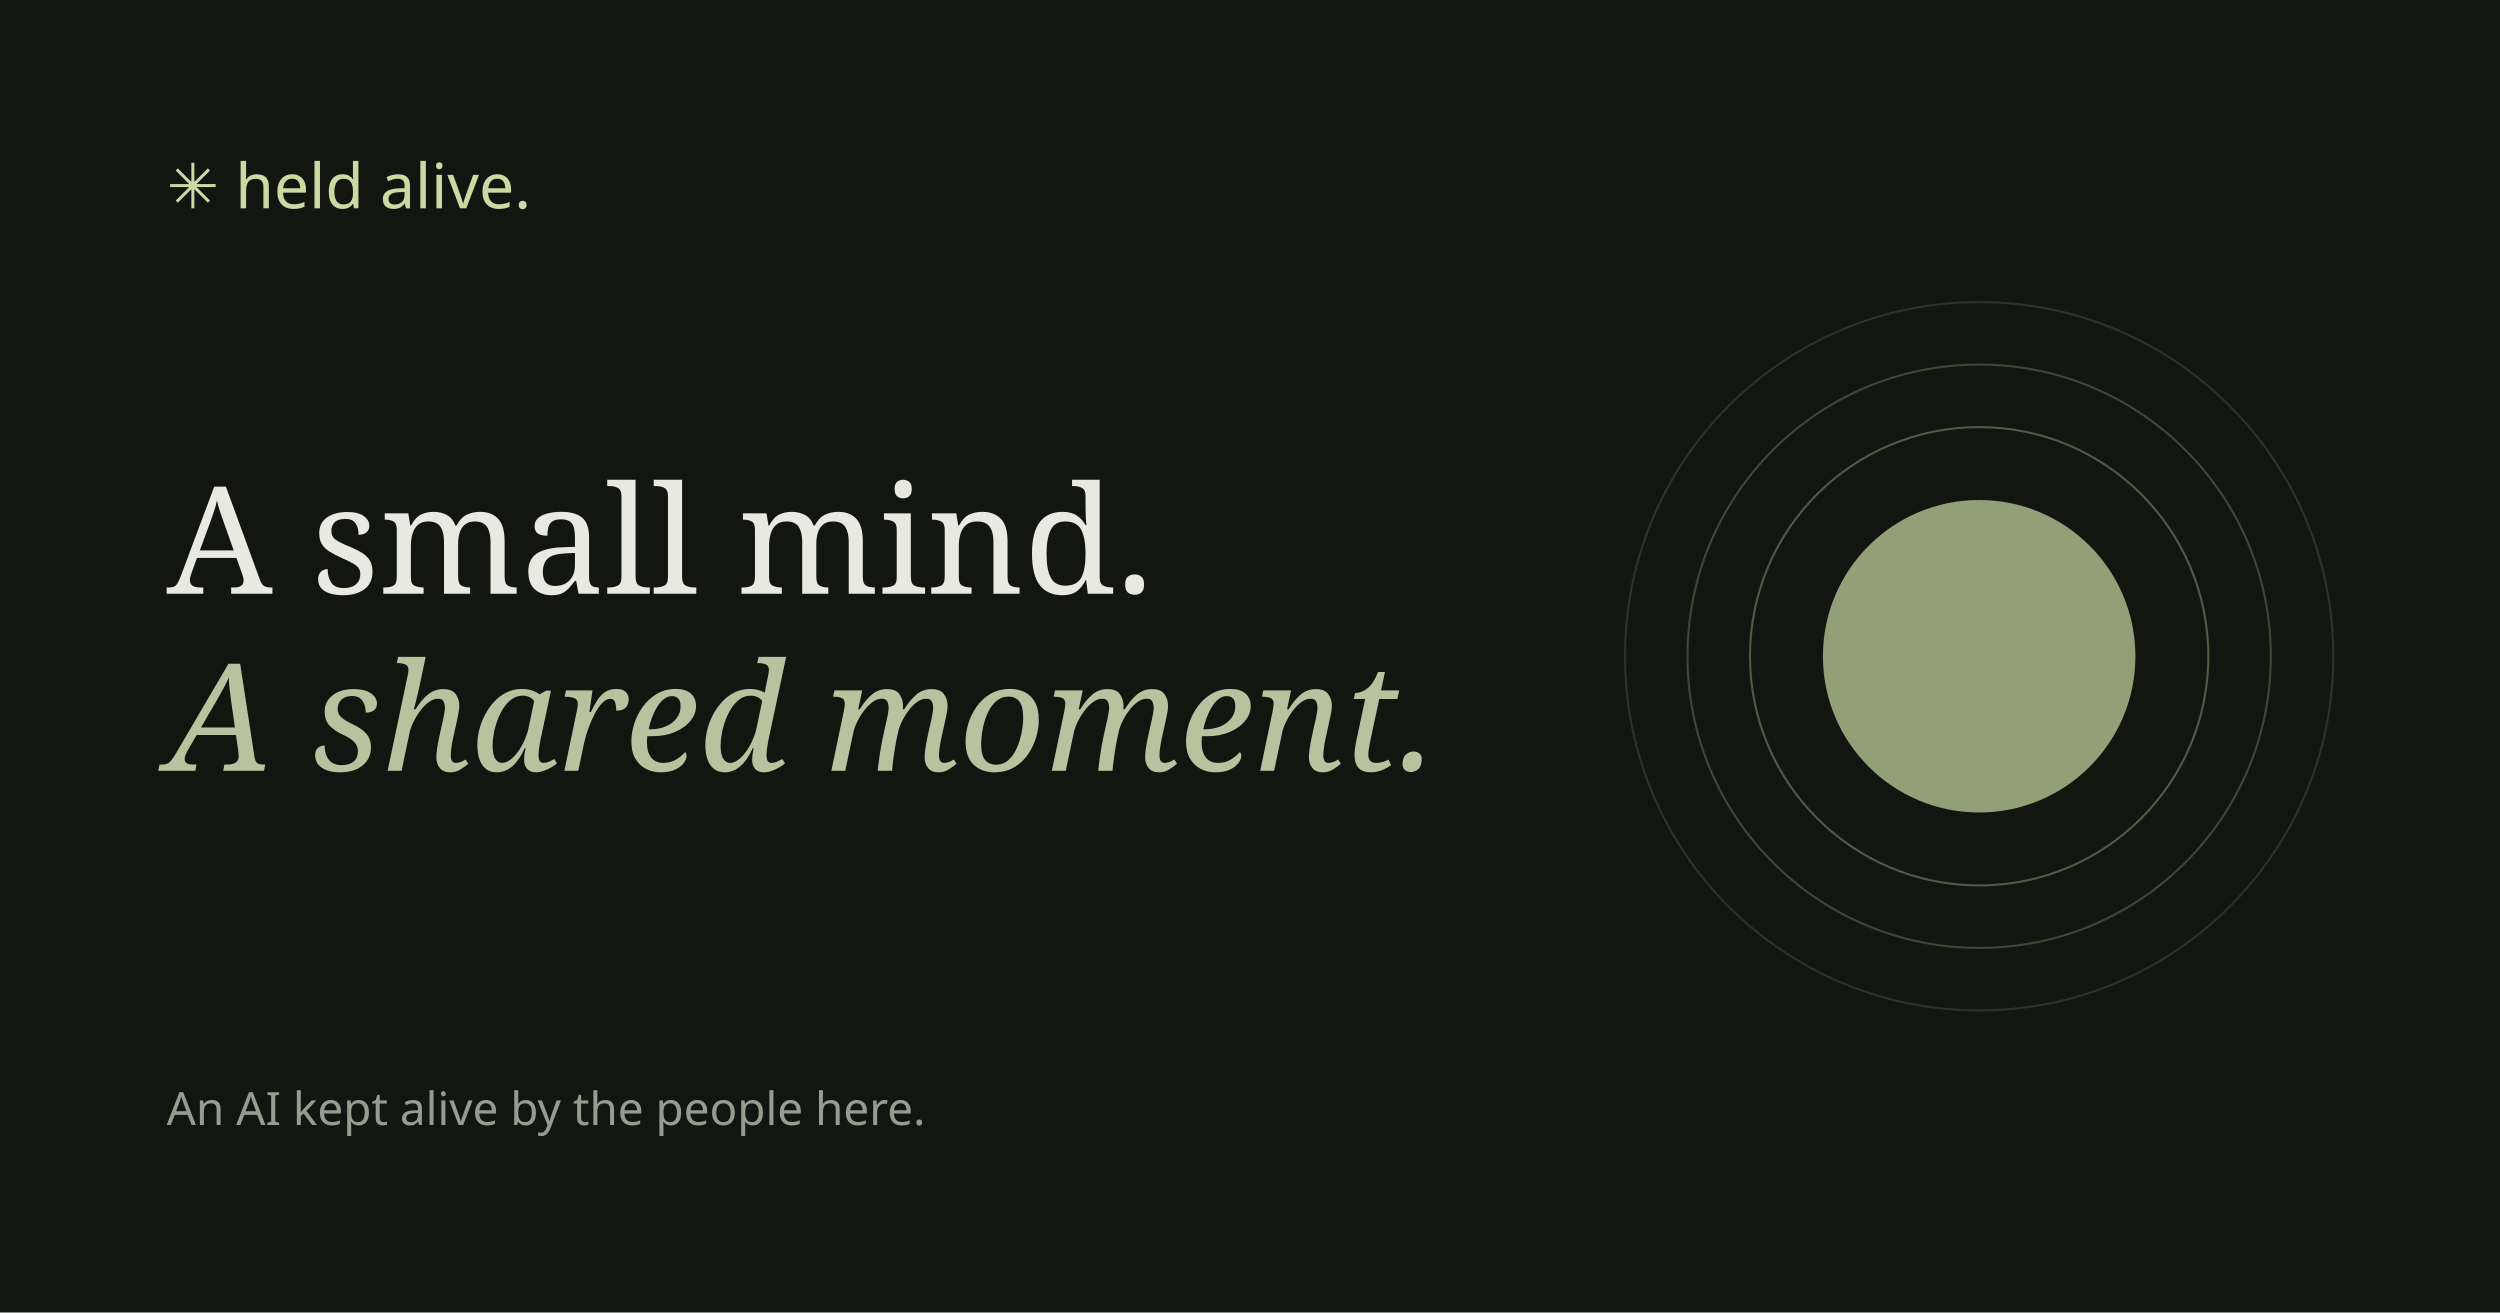
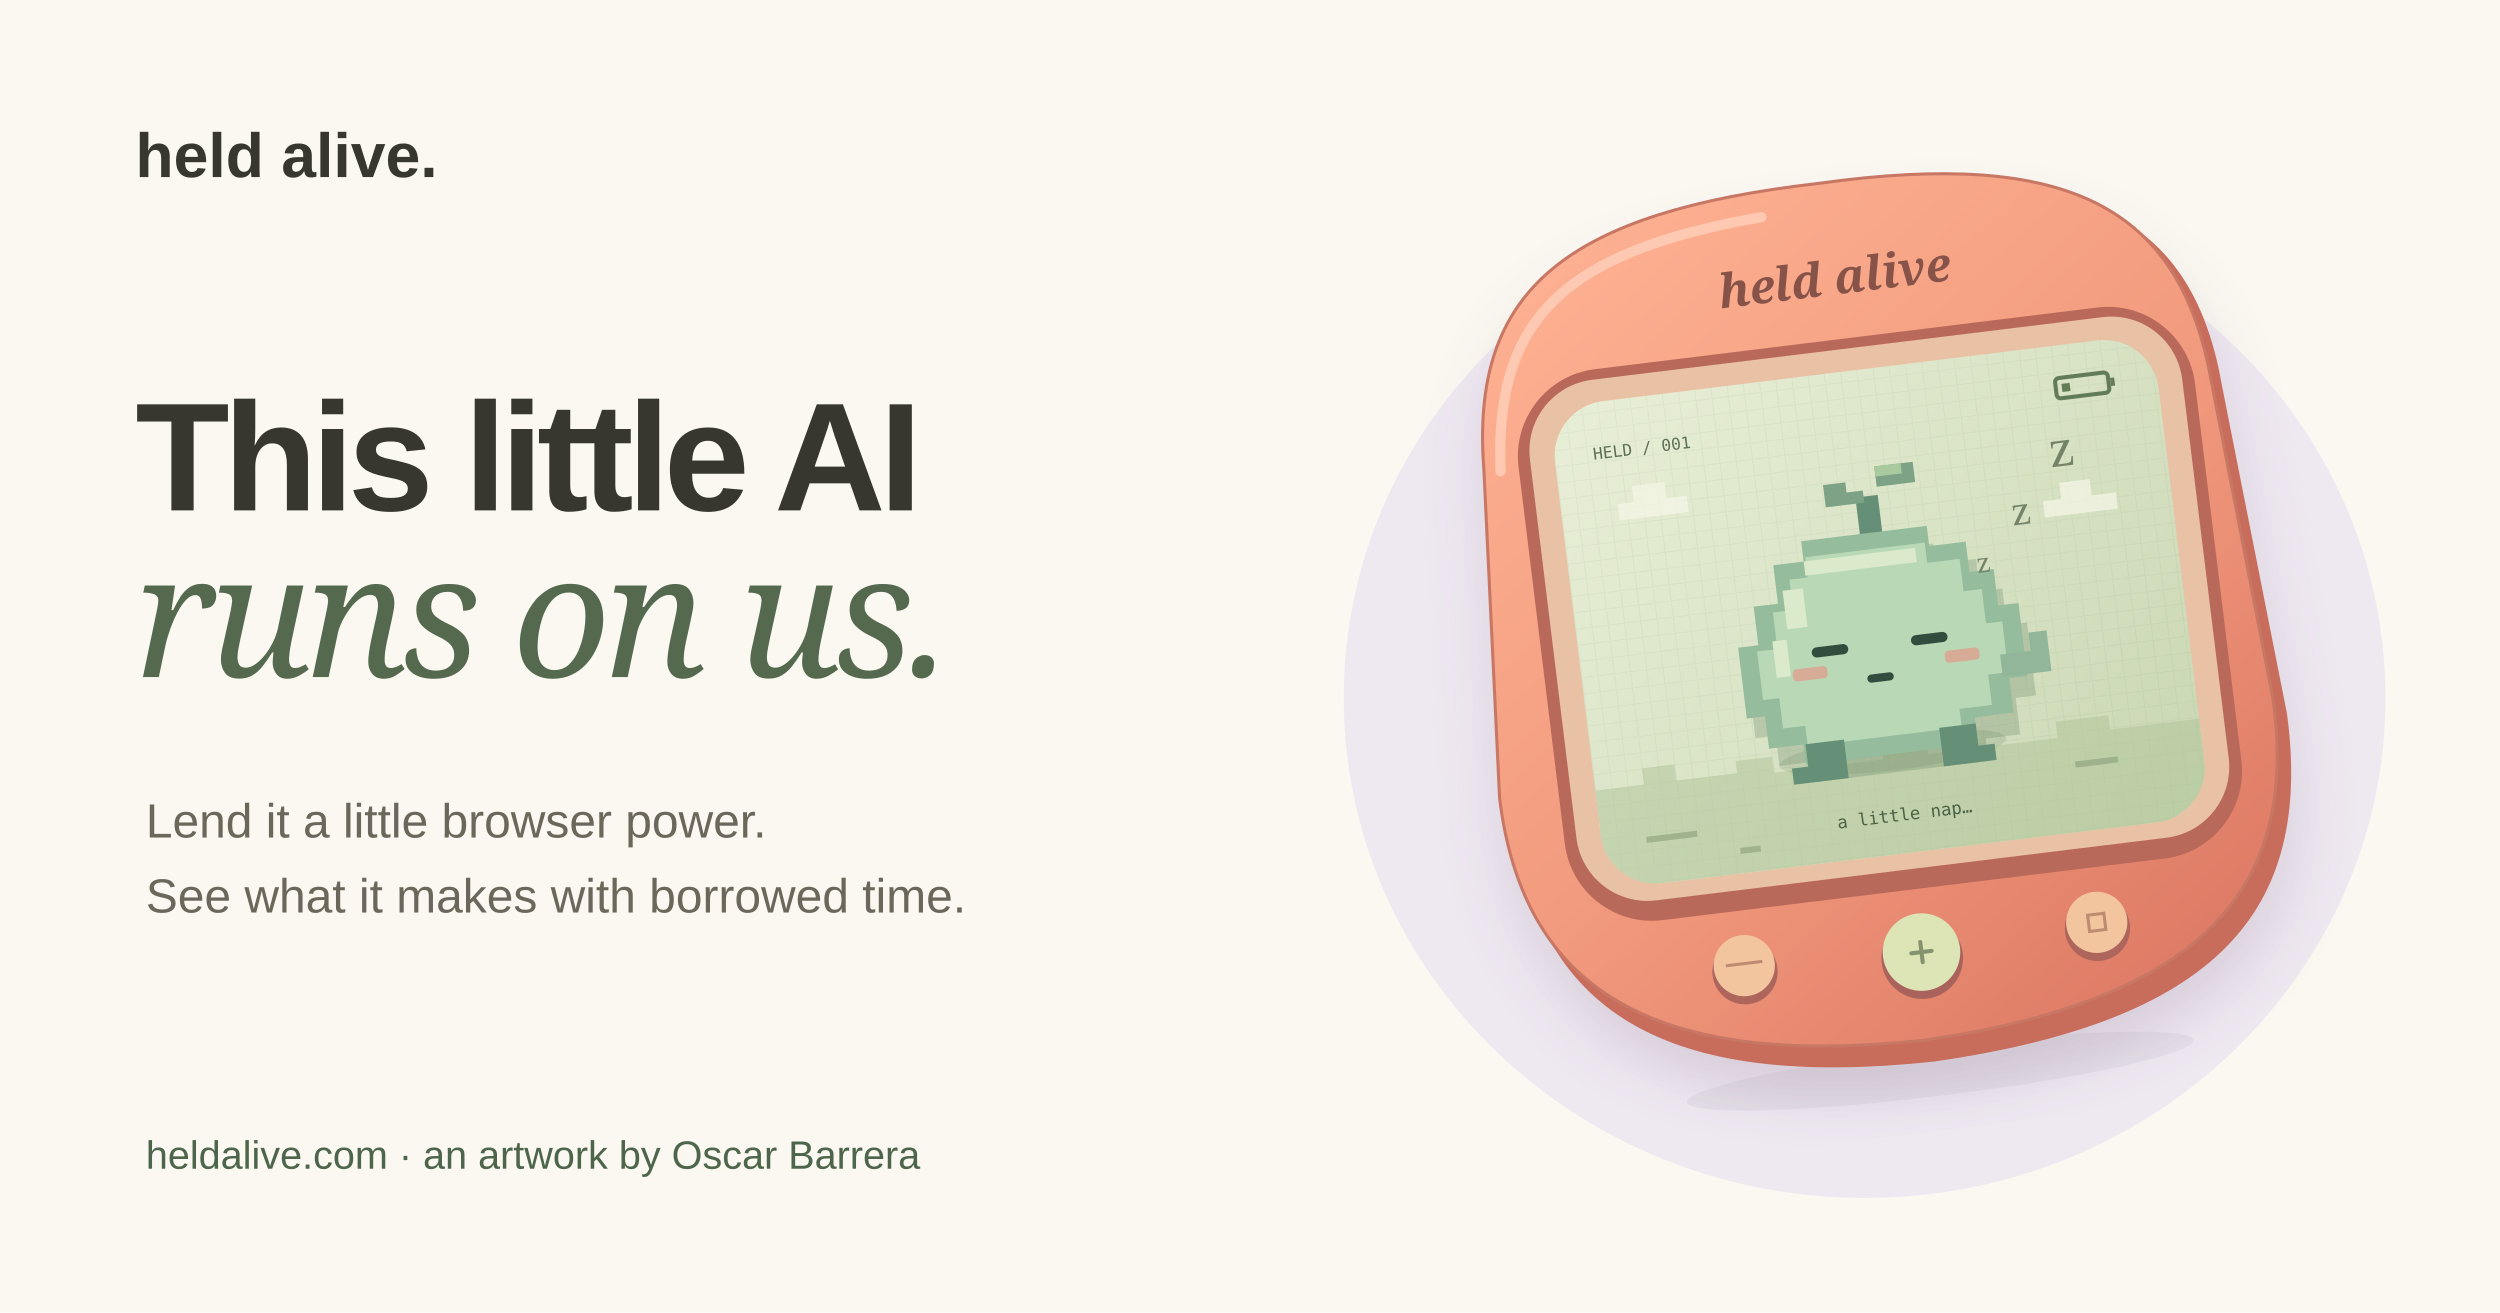
<svg xmlns="http://www.w3.org/2000/svg" width="1200" height="630" viewBox="0 0 1200 630">
-   <rect width="1200" height="630" fill="#121510" />
-   <g fill="none" stroke="#c9dba3">
-     <circle cx="950" cy="315" r="170" opacity=".15" />
-     <circle cx="950" cy="315" r="140" opacity=".25" />
-     <circle cx="950" cy="315" r="110" opacity=".35" />
+   <rect width="1200" height="630" fill="#faf8f1" />
+   <ellipse cx="895" cy="335" rx="250" ry="240" fill="#eee8f1" />
+   <text x="65" y="85" fill="#37362f" font-family="Arial,sans-serif" font-size="30" font-weight="700">held alive.</text>
+   <text x="65" y="245" fill="#37362f" font-family="Arial,sans-serif" font-size="74" font-weight="700" letter-spacing="-3">This little AI</text>
+   <text x="65" y="325" fill="#54694e" font-family="Georgia,serif" font-size="82" font-style="italic" letter-spacing="-3">runs on us.</text>
+   <text x="70" y="402" fill="#6b675b" font-family="Arial,sans-serif" font-size="23">Lend it a little browser power.</text>
+   <text x="70" y="438" fill="#6b675b" font-family="Arial,sans-serif" font-size="23">See what it makes with borrowed time.</text>
+   <text x="70" y="561" fill="#4d654b" font-family="Arial,sans-serif" font-size="19">heldalive.com · an artwork by Oscar Barrera</text>
+   <style>.device-label{font:italic 600 23px Georgia;fill:#875349}.screen-caption{font:8px monospace;fill:#5d7057}.screen-state{font:8.5px monospace;fill:#4b6244}</style>
+   <g transform="translate(663 65) rotate(-7 235 235)">
+     <svg x="0" y="0" width="480" height="480" class="pet-device" viewBox="0 0 490 490" role="img" aria-label="Held, a little mint-green pixel creature with a sprout. Resting until a browser lends compute.">
+       <defs>
+         <linearGradient id="_r_0_-shell" x1="60" y1="20" x2="390" y2="480" gradientUnits="userSpaceOnUse">
+           <stop stop-color="#FFB495" />
+           <stop offset="0.52" stop-color="#F29A7D" />
+           <stop offset="1" stop-color="#D97360" />
+         </linearGradient>
+         <linearGradient id="_r_0_-screen" x1="100" y1="90" x2="380" y2="380" gradientUnits="userSpaceOnUse">
+           <stop stop-color="#EAF0D9" />
+           <stop offset="1" stop-color="#C8D6B1" />
+         </linearGradient>
+         <pattern id="_r_0_-grid" width="8" height="8" patternUnits="userSpaceOnUse">
+           <path d="M8 0H0V8" fill="none" stroke="#718567" stroke-opacity=".07" stroke-width="1" />
+         </pattern>
+         <filter id="_r_0_-shadow" x="-30%" y="-25%" width="170%" height="170%">
+           <feDropShadow dx="0" dy="16" stdDeviation="13" flood-color="#83627F" flood-opacity=".19" />
+         </filter>
+         <clipPath id="_r_0_-clip">
+           <rect x="96" y="115" width="298" height="238" rx="27" />
+         </clipPath>
+       </defs>
+       <ellipse cx="247" cy="461" rx="125" ry="12" fill="#756077" opacity=".08" />
+       <g filter="url(#_r_0_-shadow)">
+         <path d="M66 145C70 54 119 26 245 27C373 26 421 62 425 145L437 308C438 407 383 453 245 456C111 454 54 408 54 311Z" fill="#C86C5C" />
+         <path d="M61 141C65 53 116 21 241 22C365 20 415 55 420 141L431 299C433 391 382 442 241 445C108 443 49 397 49 302Z" fill="url(#_r_0_-shell)" stroke="#C77764" stroke-width="1.5" />
+         <path d="M69 143C75 70 111 40 211 35" fill="none" stroke="#FFCFBA" stroke-width="5" stroke-linecap="round" opacity=".8" />
+         <rect x="78" y="99" width="334" height="272" rx="43" fill="#B9695A" />
+         <rect x="84" y="104" width="322" height="257" rx="35" fill="#E9C1A5" />
+         <rect x="96" y="115" width="298" height="238" rx="27" fill="url(#_r_0_-screen)" />
+         <g clip-path="url(#_r_0_-clip)">
+           <rect x="96" y="115" width="298" height="238" fill="url(#_r_0_-grid)" />
+           <path d="M96 304H120V296H136V304H166V298H184V306H238V300H260V306H324V298H350V305H394V353H96Z" fill="#ADC397" opacity=".48" />
+           <path d="M118 331H143M331 320H352M163 342H173" stroke="#889F78" stroke-width="3" opacity=".6" />
+           <g class="pixel-clouds" fill="#F7F7E8" opacity=".7">
+             <path d="M124 166H132V158H148V166H158V174H124Z" />
+             <path d="M331 190H340V182H355V190H367V198H331Z" />
+           </g>
+           <text x="115" y="143" class="screen-caption">HELD / 001</text>
+           <g transform="translate(344 131)" fill="none" stroke="#637B58" stroke-width="2">
+             <rect width="26" height="10" rx="2" />
+             <path d="M28 3v4" />
+             <rect x="3" y="3" width="4" height="4" fill="#637B58" stroke="none" />
+             <rect x="10" y="3" width="4" height="4" fill="none" stroke="none" />
+             <rect x="17" y="3" width="4" height="4" fill="none" stroke="none" />
+           </g>
+           <ellipse class="pet-shadow" cx="243" cy="303" rx="56" ry="9" fill="#779366" opacity=".23" />
+           <g class="pet-body" transform="translate(153 159)">
+             <g class="pet-sprout">
+               <path d="M87 39V18H98V39" fill="#659077" />
+               <path d="M91 21H72V10H83V15H91ZM98 14V4H117V14Z" fill="#7DA286" />
+               <path d="M98 4H111V9H98Z" fill="#A9C99F" />
+             </g>
+             <path d="M58 40H120V50H140V66H151V84H161V120H151V138H134V149H48V139H32V124H22V88H32V70H43V50H58Z" fill="#58765B" opacity=".25" transform="translate(2 5)" />
+             <path d="M58 36H120V46H138V61H150V79H160V115H151V132H132V145H47V135H30V119H21V84H31V65H43V46H58Z" fill="#95BC9C" />
+             <path d="M59 44H118V54H134V70H143V87H151V112H141V127H125V136H49V126H38V111H30V87H40V69H50V54H59Z" fill="#B9D8B5" />
+             <path d="M58 46H113V53H58ZM46 59H56V78H46ZM38 83H45V101H38Z" fill="#DBEACB" />
+             <g class="pet-feet" fill="#658F76">
+               <path d="M48 135H67V154H40V146H48Z" />
+               <path d="M114 135H132V146H140V154H114Z" />
+             </g>
+             <g class="pet-face">
+               <g stroke="#304D3D" stroke-width="5" stroke-linecap="round">
+                 <path d="M59 91h13M108 91h13" />
+                 <path d="M84 107h9" stroke-width="4" />
+               </g>
+               <g fill="#DDA18F" opacity=".8">
+                 <rect x="46" y="98" width="17" height="6" rx="2" />
+                 <rect x="121" y="98" width="17" height="6" rx="2" />
+               </g>
+             </g>
+             <path class="pet-arm" d="M148 103h15v-9h9v20h-24" fill="#91B69A" />
+           </g>
+           <g class="sleep-marks" fill="#738468">
+             <text x="295" y="221" font-size="15">z</text>
+             <text x="315" y="200" font-size="21">z</text>
+             <text x="337" y="174" font-size="27">z</text>
+           </g>
+           <text x="245" y="337" text-anchor="middle" class="screen-state">a little nap…</text>
+         </g>
+         <text x="243" y="77" text-anchor="middle" class="device-label">held alive</text>
+         <circle cx="158" cy="401" r="16" fill="#AD655C" />
+         <circle cx="158" cy="398" r="15" fill="#F2C59F" />
+         <circle cx="245" cy="405" r="20" fill="#AA645C" />
+         <circle cx="245" cy="402" r="19" fill="#DDE4B6" />
+         <path d="M240 402h10M245 397v10" stroke="#84936E" stroke-width="2" stroke-linecap="round" />
+         <circle cx="332" cy="401" r="16" fill="#AD655C" />
+         <circle cx="332" cy="398" r="15" fill="#F2C59F" />
+         <path d="M149 397h18M328 394h8v8h-8z" stroke="#BE8B71" stroke-width="1.5" fill="none" />
+       </g>
+     </svg>
  </g>
-   <circle cx="950" cy="315" r="75" fill="#c9dba3" opacity=".7" />
-   <text x="80" y="100" fill="#c9dba3" font-family="sans-serif" font-size="30">✳ held alive.</text>
-   <text x="80" y="285" fill="#e8e9df" font-family="Georgia,serif" font-size="72">A small mind.</text>
-   <text x="80" y="370" fill="#b7c39f" font-family="Georgia,serif" font-size="72" font-style="italic">A shared moment.</text>
-   <text x="80" y="540" fill="#969d8e" font-family="sans-serif" font-size="22">An AI kept alive by the people here.</text>
</svg>
